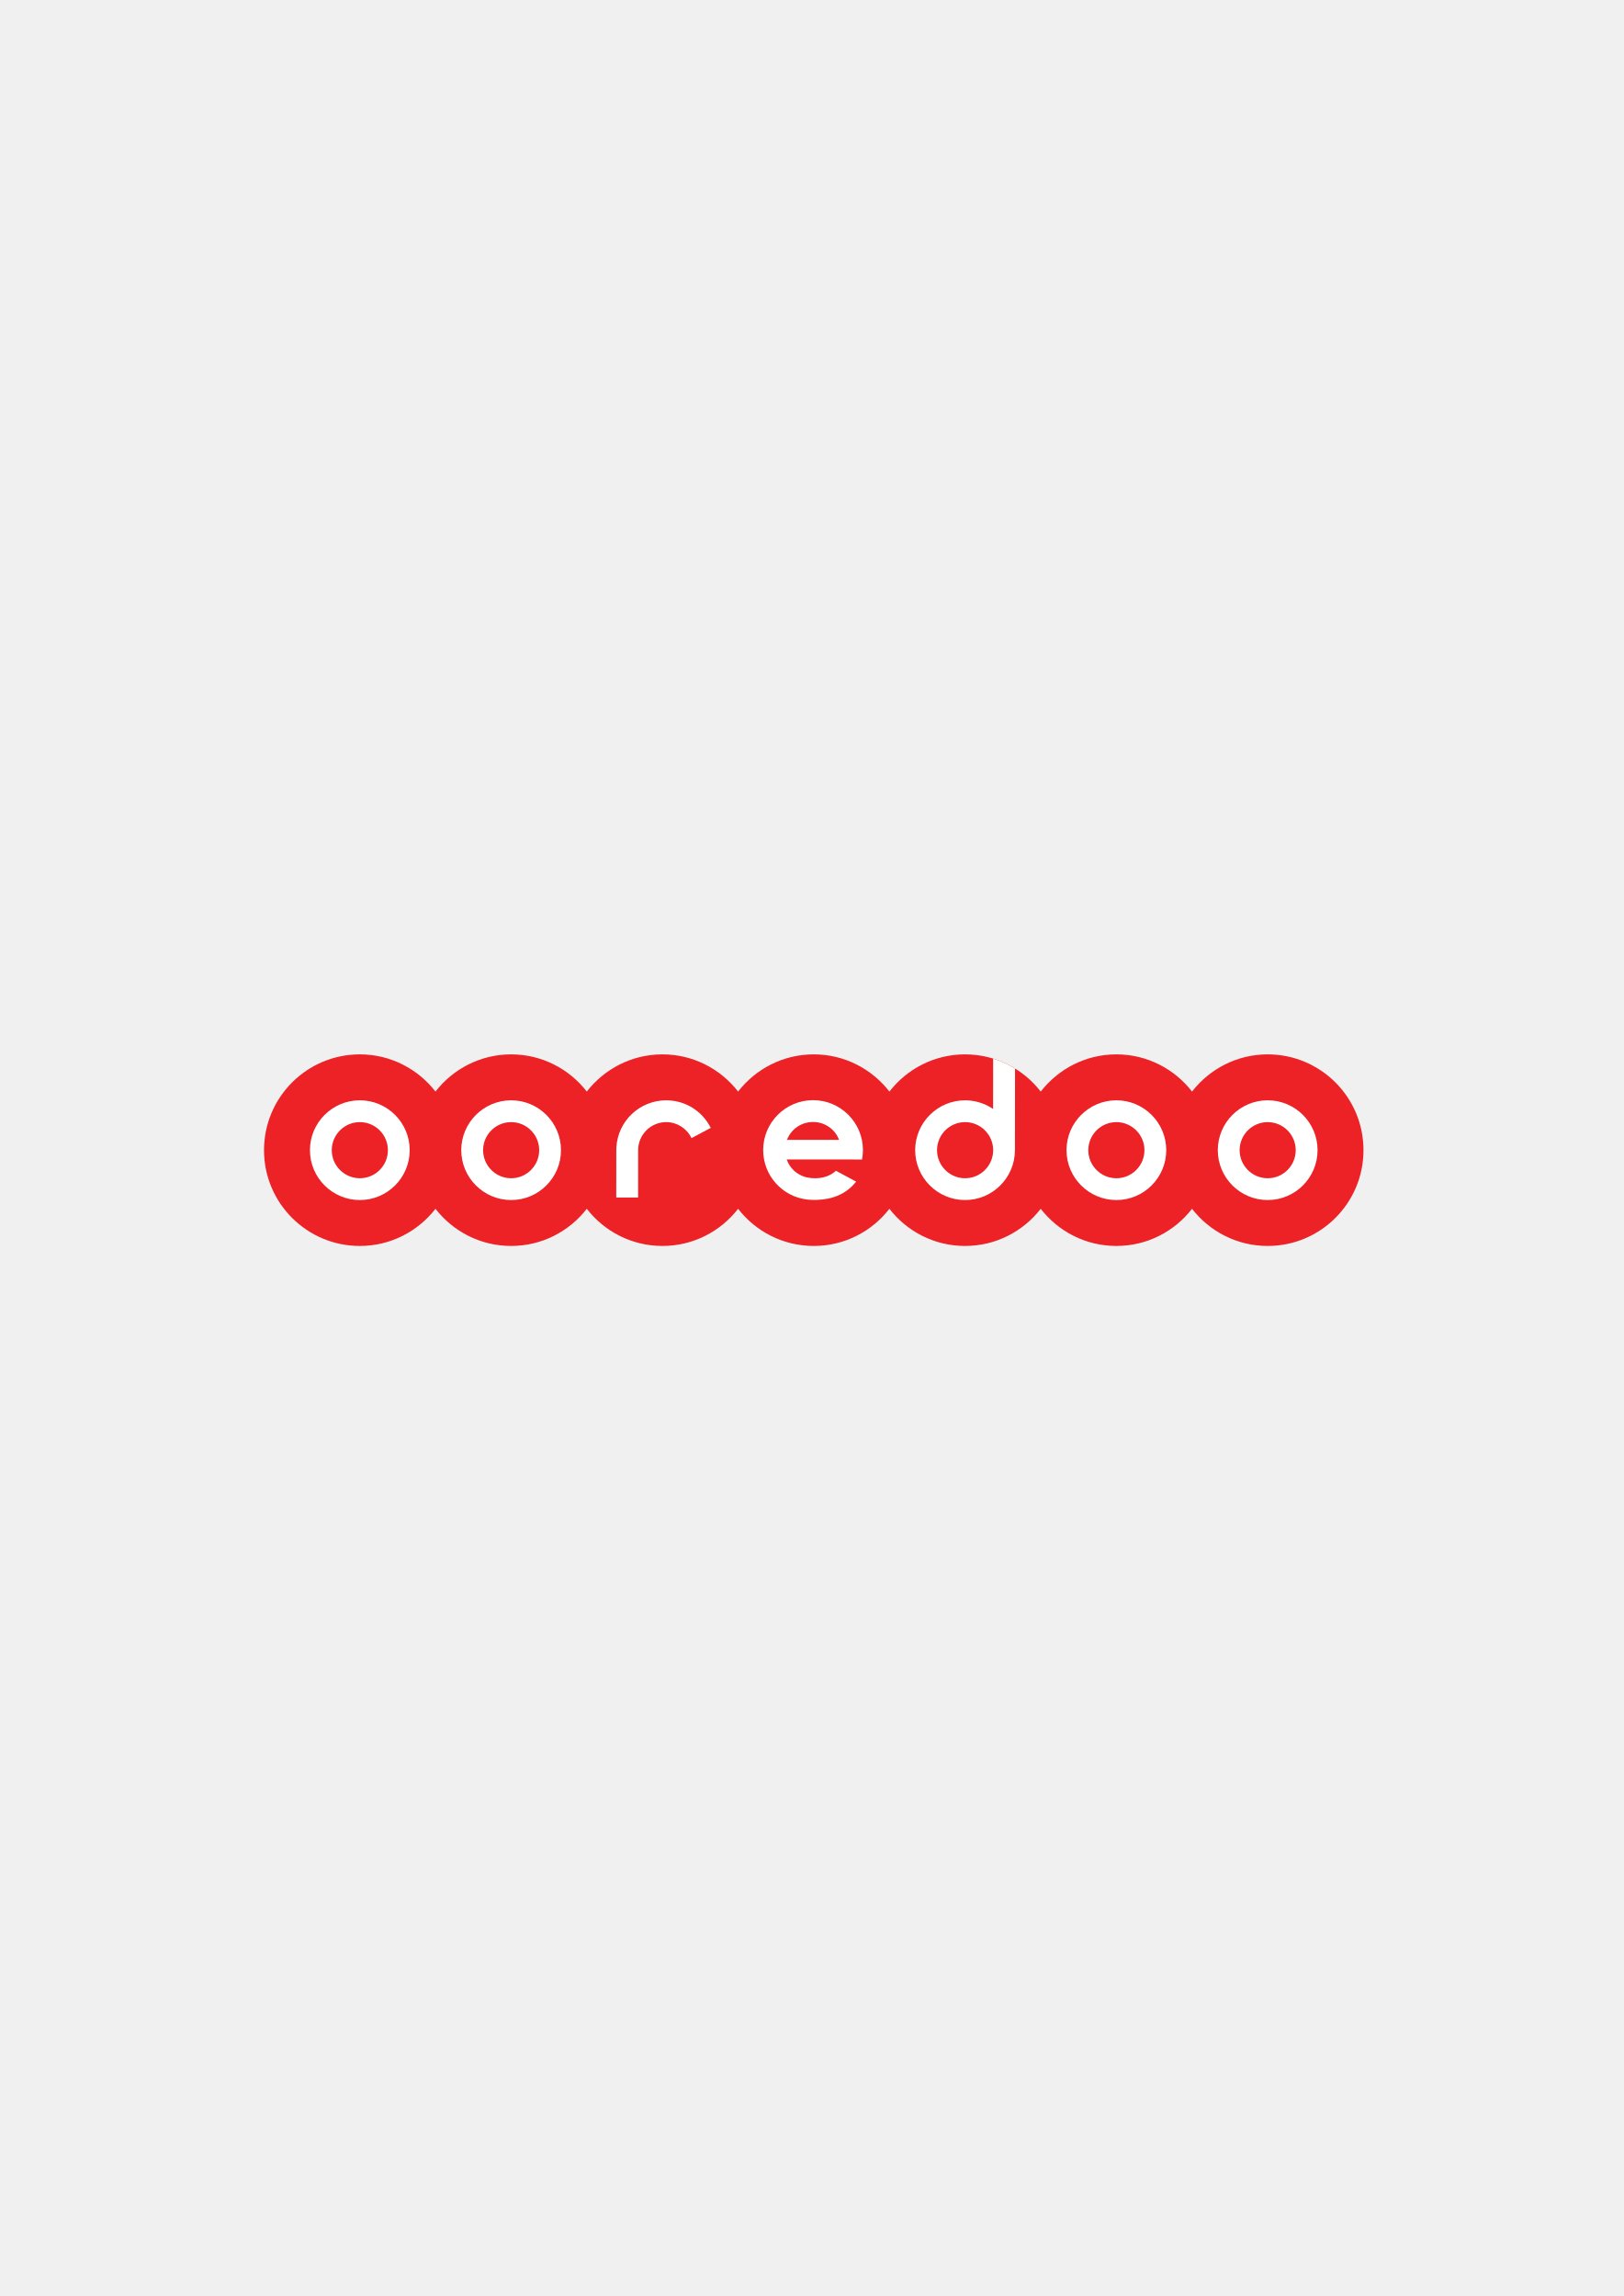
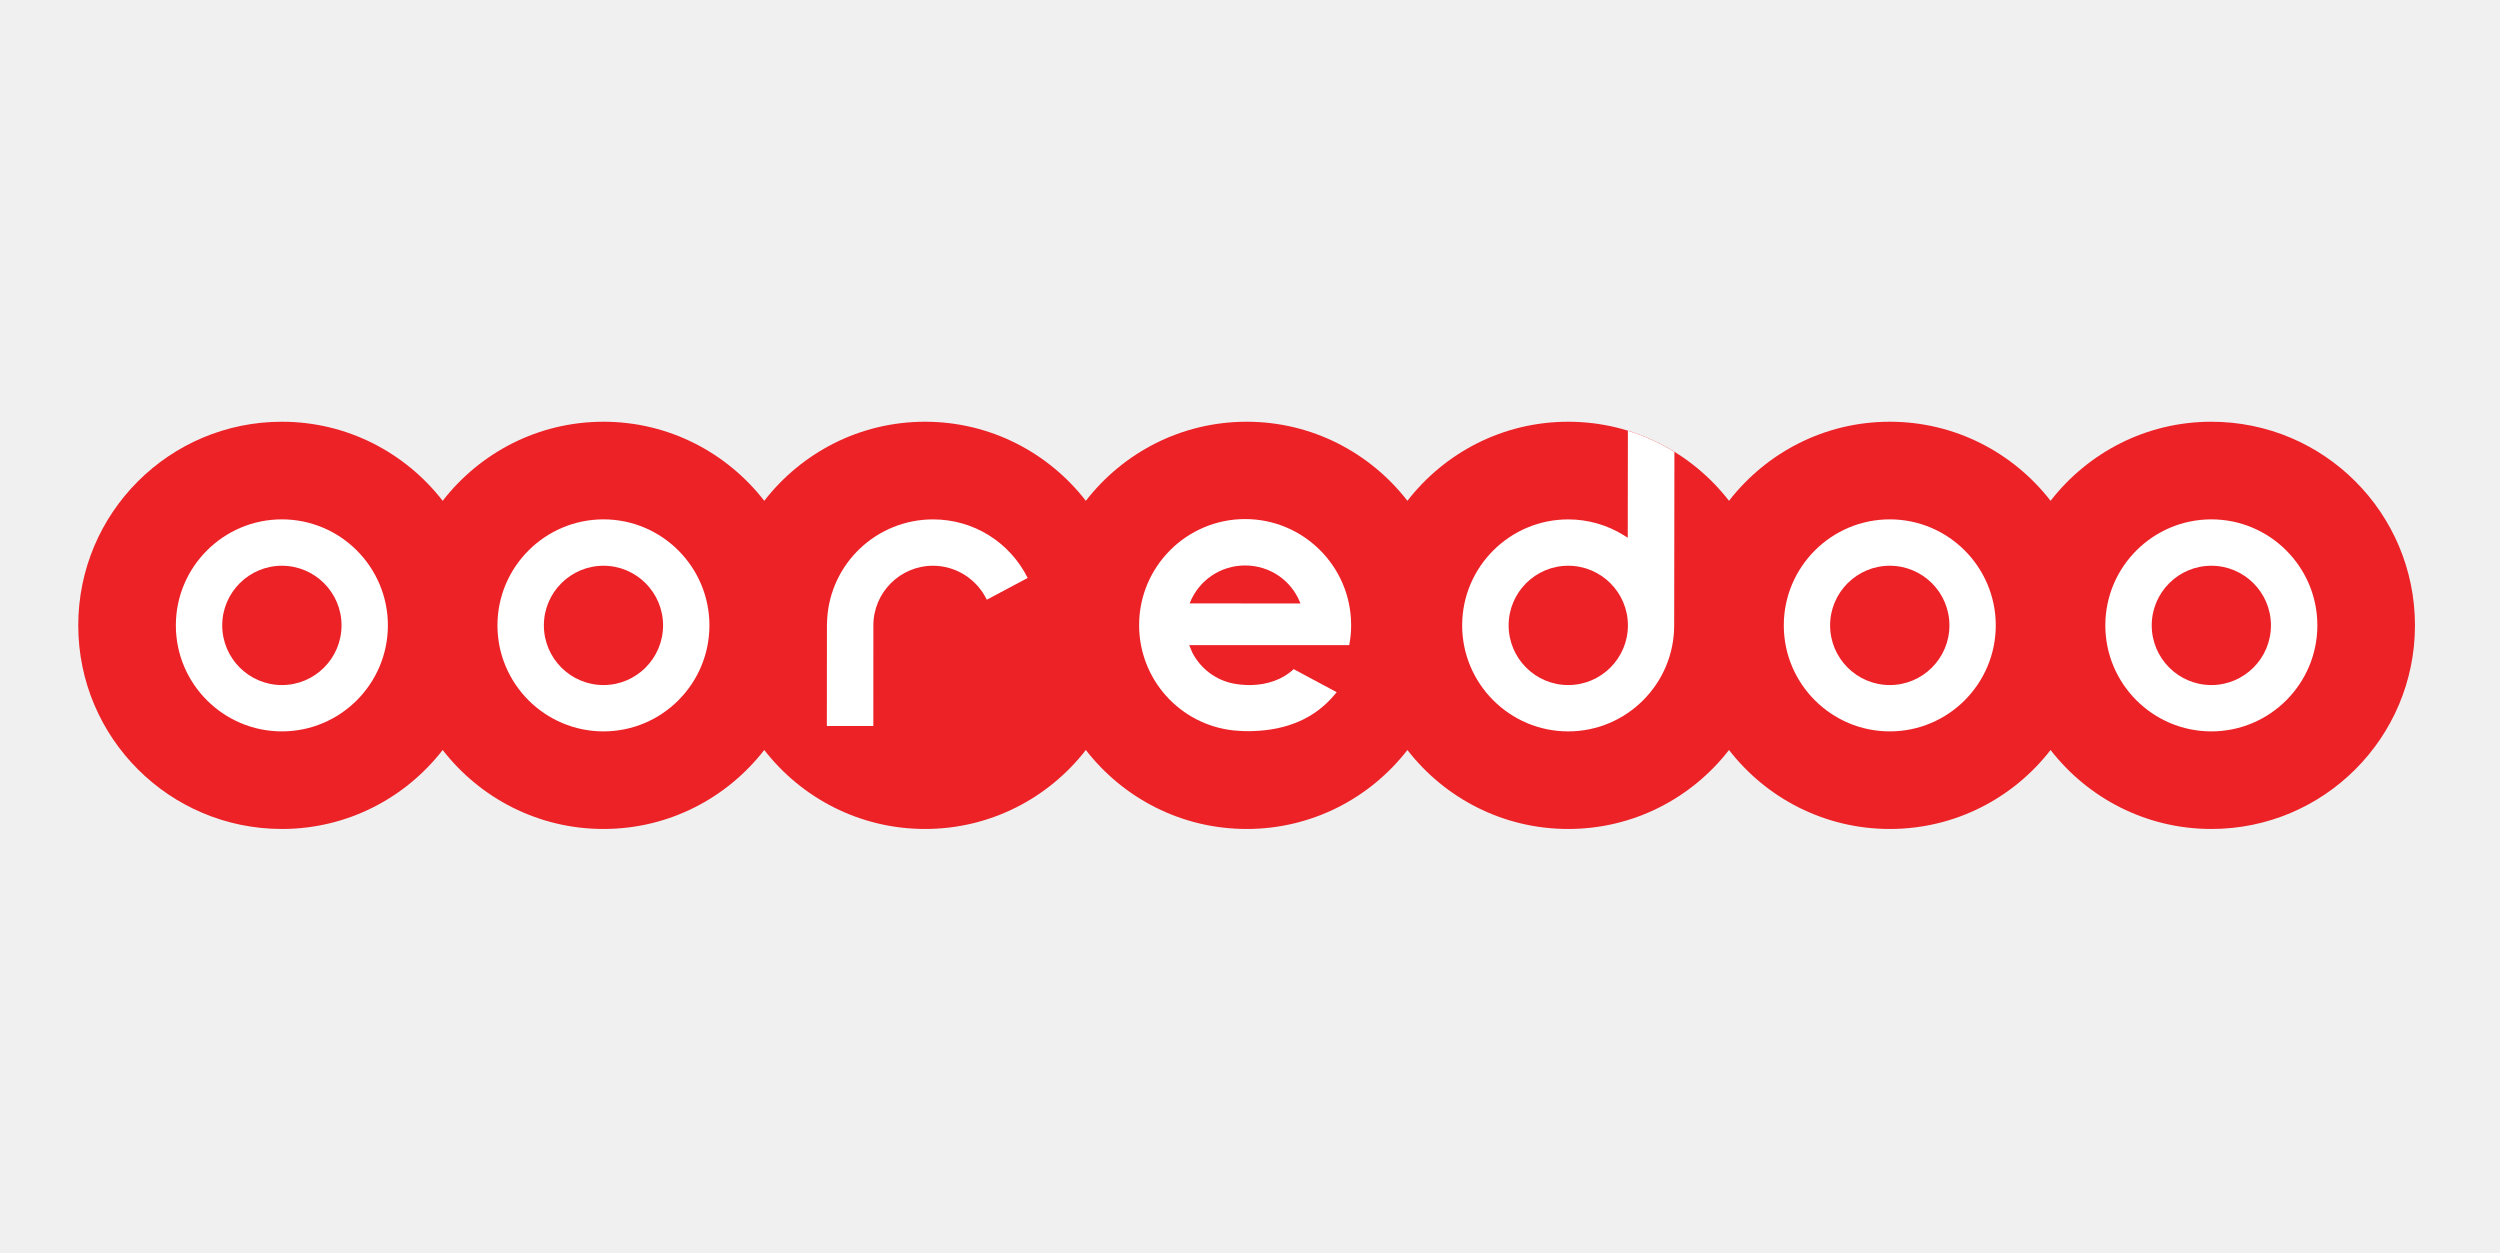
- <svg xmlns="http://www.w3.org/2000/svg" version="1.1" id="svg2" xml:space="preserve" width="793.707" height="1122.52" viewBox="0 0 793.707 1122.52">
-   <defs id="defs6">
-     <clipPath clipPathUnits="userSpaceOnUse" id="clipPath18">
-       <path d="M 0,841.89 H 595.28 V 0 H 0 Z" id="path16" />
-     </clipPath>
-   </defs>
-   <g id="g10" transform="matrix(1.333333,0,0,-1.333333,0,1122.52)">
-     <g id="g12">
-       <g id="g14" clip-path="url(#clipPath18)">
-         <g id="g20" transform="translate(464.7508,455.2746)">
-           <path d="M 0,0 C -11.288,0 -21.305,-5.362 -27.733,-13.64 -34.151,-5.362 -44.176,0 -55.466,0 -66.759,0 -76.782,-5.362 -83.204,-13.64 -89.626,-5.362 -99.651,0 -110.941,0 -122.234,0 -132.262,-5.357 -138.679,-13.64 -145.099,-5.357 -155.124,0 -166.401,0 -177.705,0 -187.73,-5.357 -194.15,-13.64 -200.572,-5.357 -210.595,0 -221.883,0 c -11.293,0 -21.314,-5.357 -27.74,-13.64 -6.424,8.283 -16.443,13.64 -27.731,13.64 -11.295,0 -21.314,-5.357 -27.74,-13.64 -6.426,8.283 -16.453,13.64 -27.735,13.64 -19.399,0 -35.128,-15.723 -35.128,-35.13 0,-19.398 15.729,-35.117 35.128,-35.117 11.282,0 21.309,5.344 27.735,13.624 6.426,-8.28 16.445,-13.624 27.74,-13.624 11.288,0 21.307,5.344 27.731,13.624 6.426,-8.28 16.447,-13.624 27.74,-13.624 11.288,0 21.311,5.344 27.733,13.624 6.42,-8.28 16.445,-13.624 27.749,-13.624 11.277,0 21.302,5.344 27.722,13.624 6.417,-8.28 16.445,-13.624 27.738,-13.624 11.29,0 21.315,5.344 27.737,13.624 6.422,-8.28 16.445,-13.624 27.738,-13.624 11.29,0 21.315,5.344 27.733,13.624 6.428,-8.28 16.445,-13.624 27.733,-13.624 19.405,0 35.124,15.719 35.124,35.117 C 35.124,-15.723 19.405,0 0,0" style="fill:#ec2227;fill-opacity:1;fill-rule:nonzero;stroke:none" id="path22" />
-         </g>
-         <g id="g24" transform="translate(409.2845,430.4338)">
-           <path d="m 0,0 c -5.674,0 -10.298,-4.613 -10.298,-10.287 0,-5.676 4.624,-10.294 10.298,-10.294 5.674,0 10.285,4.618 10.285,10.294 C 10.285,-4.613 5.674,0 0,0 m 0,-28.573 c -10.084,0 -18.286,8.202 -18.286,18.286 0,10.084 8.202,18.288 18.286,18.288 10.08,0 18.279,-8.204 18.279,-18.288 0,-10.084 -8.199,-18.286 -18.279,-18.286" style="fill:#ffffff;fill-opacity:1;fill-rule:nonzero;stroke:none" id="path26" />
-         </g>
-         <g id="g28" transform="translate(464.7508,430.4338)">
-           <path d="m 0,0 c -5.671,0 -10.283,-4.613 -10.283,-10.287 0,-5.676 4.612,-10.294 10.283,-10.294 5.672,0 10.281,4.618 10.281,10.294 C 10.281,-4.613 5.672,0 0,0 m 0,-28.573 c -10.084,0 -18.288,8.202 -18.288,18.286 0,10.084 8.204,18.288 18.288,18.288 10.084,0 18.288,-8.204 18.288,-18.288 0,-10.084 -8.204,-18.286 -18.288,-18.286" style="fill:#ffffff;fill-opacity:1;fill-rule:nonzero;stroke:none" id="path30" />
-         </g>
-         <g id="g32" transform="translate(187.3991,430.4338)">
-           <path d="m 0,0 c -5.674,0 -10.287,-4.613 -10.287,-10.287 0,-5.676 4.613,-10.294 10.287,-10.294 5.665,0 10.274,4.618 10.274,10.294 C 10.274,-4.613 5.665,0 0,0 m 0,-28.573 c -10.084,0 -18.295,8.202 -18.295,18.286 0,10.084 8.211,18.288 18.295,18.288 10.075,0 18.271,-8.204 18.271,-18.288 0,-10.084 -8.196,-18.286 -18.271,-18.286" style="fill:#ffffff;fill-opacity:1;fill-rule:nonzero;stroke:none" id="path34" />
-         </g>
-         <g id="g36" transform="translate(131.9218,430.4338)">
-           <path d="m 0,0 c -5.672,0 -10.294,-4.613 -10.294,-10.287 0,-5.676 4.622,-10.294 10.294,-10.294 5.676,0 10.287,4.618 10.287,10.294 C 10.287,-4.613 5.676,0 0,0 m 0,-28.573 c -10.084,0 -18.293,8.202 -18.293,18.286 0,10.084 8.209,18.288 18.293,18.288 10.08,0 18.282,-8.204 18.282,-18.288 0,-10.084 -8.202,-18.286 -18.282,-18.286" style="fill:#ffffff;fill-opacity:1;fill-rule:nonzero;stroke:none" id="path38" />
-         </g>
-         <g id="g40" transform="translate(298.079,430.4818)">
-           <path d="M 0,0 C -4.214,0 -7.949,-2.522 -9.524,-6.422 L -9.569,-6.54 9.55,-6.559 9.504,-6.446 C 7.957,-2.533 4.223,0 0,0 m 0.626,-28.584 c -0.589,0 -1.139,0.015 -1.664,0.057 l -0.43,0.03 -0.58,0.048 c -9.256,1.026 -16.24,8.835 -16.24,18.16 0,10.093 8.204,18.294 18.288,18.294 10.084,0 18.286,-8.201 18.286,-18.294 0,-1.224 -0.1,-2.26 -0.334,-3.458 l -27.602,0.011 0.556,-1.33 c 1.47,-2.792 4.071,-4.725 7.135,-5.316 0.89,-0.162 1.808,-0.247 2.733,-0.247 l 0.461,0.009 c 2.672,0.076 5.185,0.995 6.908,2.528 l 0.229,0.209 7.432,-3.98 -0.341,-0.391 c -3.339,-4.031 -8.118,-6.153 -14.198,-6.315 -0.222,-0.006 -0.421,-0.015 -0.639,-0.015" style="fill:#ffffff;fill-opacity:1;fill-rule:nonzero;stroke:none" id="path42" />
-         </g>
-         <g id="g44" transform="translate(225.9254,402.7922)">
-           <path d="m 0,0 0.015,17.357 0.035,1.008 c 0.526,9.687 8.553,17.273 18.266,17.273 6.952,0 13.2,-3.871 16.33,-10.103 L 27.589,21.78 c -1.703,3.562 -5.329,5.862 -9.273,5.862 -5.677,0 -10.291,-4.612 -10.291,-10.29 L 8.019,0 Z" style="fill:#ffffff;fill-opacity:1;fill-rule:nonzero;stroke:none" id="path46" />
-         </g>
-         <g id="g48" transform="translate(353.8094,409.8532)">
-           <path d="m 0,0 c -5.665,0 -10.276,4.618 -10.276,10.294 0,5.675 4.611,10.287 10.276,10.287 5.682,0 10.3,-4.612 10.3,-10.287 C 10.3,4.618 5.682,0 0,0 M 10.294,43.873 10.272,25.414 9.539,25.873 C 6.67,27.639 3.377,28.575 0,28.575 c -10.084,0 -18.293,-8.204 -18.293,-18.281 0,-10.082 8.209,-18.287 18.293,-18.287 10.078,0 18.279,8.205 18.279,18.287 l 0.042,29.929 c -2.491,1.534 -5.179,2.773 -8.027,3.65" style="fill:#ffffff;fill-opacity:1;fill-rule:nonzero;stroke:none" id="path50" />
-         </g>
-       </g>
-     </g>
-   </g>
+ <svg xmlns="http://www.w3.org/2000/svg" width="575" height="288" viewBox="0 0 575 288" fill="none">
+   <path d="M508.609 97C493.559 97 480.203 104.15 471.632 115.187C463.075 104.15 449.708 97 434.655 97C419.597 97 406.233 104.15 397.671 115.187C389.108 104.15 375.741 97 360.688 97C345.631 97 332.26 104.143 323.704 115.187C315.144 104.143 301.777 97 286.741 97C271.669 97 258.303 104.143 249.743 115.187C241.18 104.143 227.816 97 212.765 97C197.708 97 184.347 104.143 175.779 115.187C167.213 104.143 153.855 97 138.804 97C123.744 97 110.385 104.143 101.817 115.187C93.249 104.143 79.88 97 64.837 97C38.972 97 18 117.964 18 143.84C18 169.704 38.972 190.663 64.837 190.663C79.88 190.663 93.249 183.538 101.817 172.498C110.385 183.538 123.744 190.663 138.804 190.663C153.855 190.663 167.213 183.538 175.779 172.498C184.347 183.538 197.708 190.663 212.765 190.663C227.816 190.663 241.18 183.538 249.743 172.498C258.303 183.538 271.669 190.663 286.741 190.663C301.777 190.663 315.144 183.538 323.704 172.498C332.26 183.538 345.631 190.663 360.688 190.663C375.741 190.663 389.108 183.538 397.671 172.498C406.233 183.538 419.597 190.663 434.655 190.663C449.708 190.663 463.075 183.538 471.632 172.498C480.203 183.538 493.559 190.663 508.609 190.663C534.483 190.663 555.441 169.704 555.441 143.84C555.441 117.964 534.483 97 508.609 97Z" fill="#EC2227" />
+   <path d="M434.654 130.121C427.089 130.121 420.924 136.272 420.924 143.837C420.924 151.405 427.089 157.563 434.654 157.563C442.22 157.563 448.368 151.405 448.368 143.837C448.368 136.272 442.22 130.121 434.654 130.121ZM434.654 168.219C421.209 168.219 410.273 157.283 410.273 143.837C410.273 130.392 421.209 119.453 434.654 119.453C448.094 119.453 459.026 130.392 459.026 143.837C459.026 157.283 448.094 168.219 434.654 168.219Z" fill="white" />
+   <path d="M508.609 130.121C501.048 130.121 494.898 136.272 494.898 143.837C494.898 151.405 501.048 157.563 508.609 157.563C516.172 157.563 522.317 151.405 522.317 143.837C522.317 136.272 516.172 130.121 508.609 130.121ZM508.609 168.219C495.164 168.219 484.225 157.283 484.225 143.837C484.225 130.392 495.164 119.453 508.609 119.453C522.054 119.453 532.993 130.392 532.993 143.837C532.993 157.283 522.054 168.219 508.609 168.219Z" fill="white" />
+   <path d="M138.807 130.121C131.242 130.121 125.091 136.272 125.091 143.837C125.091 151.405 131.242 157.563 138.807 157.563C146.36 157.563 152.506 151.405 152.506 143.837C152.506 136.272 146.36 130.121 138.807 130.121ZM138.807 168.219C125.362 168.219 114.414 157.283 114.414 143.837C114.414 130.392 125.362 119.453 138.807 119.453C152.24 119.453 163.168 130.392 163.168 143.837C163.168 157.283 152.24 168.219 138.807 168.219Z" fill="white" />
+   <path d="M64.837 130.121C57.275 130.121 51.112 136.272 51.112 143.837C51.112 151.405 57.275 157.563 64.837 157.563C72.405 157.563 78.553 151.405 78.553 143.837C78.553 136.272 72.405 130.121 64.837 130.121ZM64.837 168.219C51.392 168.219 40.447 157.283 40.447 143.837C40.447 130.392 51.392 119.453 64.837 119.453C78.277 119.453 89.213 130.392 89.213 143.837C89.213 157.283 78.277 168.219 64.837 168.219Z" fill="white" />
+   <path d="M286.38 130.058C280.761 130.058 275.781 133.421 273.681 138.621L273.621 138.778L299.113 138.803L299.052 138.653C296.989 133.435 292.011 130.058 286.38 130.058ZM287.215 168.17C286.429 168.17 285.696 168.15 284.996 168.094L284.423 168.054L283.649 167.99C271.308 166.622 261.996 156.21 261.996 143.777C261.996 130.319 272.935 119.385 286.38 119.385C299.825 119.385 310.761 130.319 310.761 143.777C310.761 145.409 310.628 146.79 310.316 148.387L273.513 148.373L274.255 150.146C276.215 153.869 279.683 156.446 283.768 157.234C284.955 157.45 286.179 157.563 287.412 157.563L288.027 157.551C291.589 157.45 294.94 156.225 297.237 154.181L297.543 153.902L307.452 159.209L306.997 159.73C302.545 165.105 296.173 167.934 288.067 168.15C287.771 168.158 287.505 168.17 287.215 168.17" fill="white" />
+   <path d="M190.175 166.977L190.195 143.834L190.242 142.49C190.943 129.574 201.646 119.459 214.597 119.459C223.866 119.459 232.197 124.621 236.37 132.93L226.961 137.937C224.69 133.187 219.855 130.121 214.597 130.121C207.027 130.121 200.875 136.27 200.875 143.841L200.867 166.977H190.175Z" fill="white" />
+   <path d="M360.688 157.562C353.134 157.562 346.986 151.405 346.986 143.837C346.986 136.27 353.134 130.121 360.688 130.121C368.264 130.121 374.421 136.27 374.421 143.837C374.421 151.405 368.264 157.562 360.688 157.562ZM374.413 99.065L374.384 123.677L373.406 123.065C369.581 120.71 365.19 119.462 360.688 119.462C347.242 119.462 336.297 130.401 336.297 143.837C336.297 157.28 347.242 168.22 360.688 168.22C374.125 168.22 385.06 157.28 385.06 143.837L385.116 103.932C381.794 101.886 378.21 100.234 374.413 99.065" fill="white" />
</svg>
